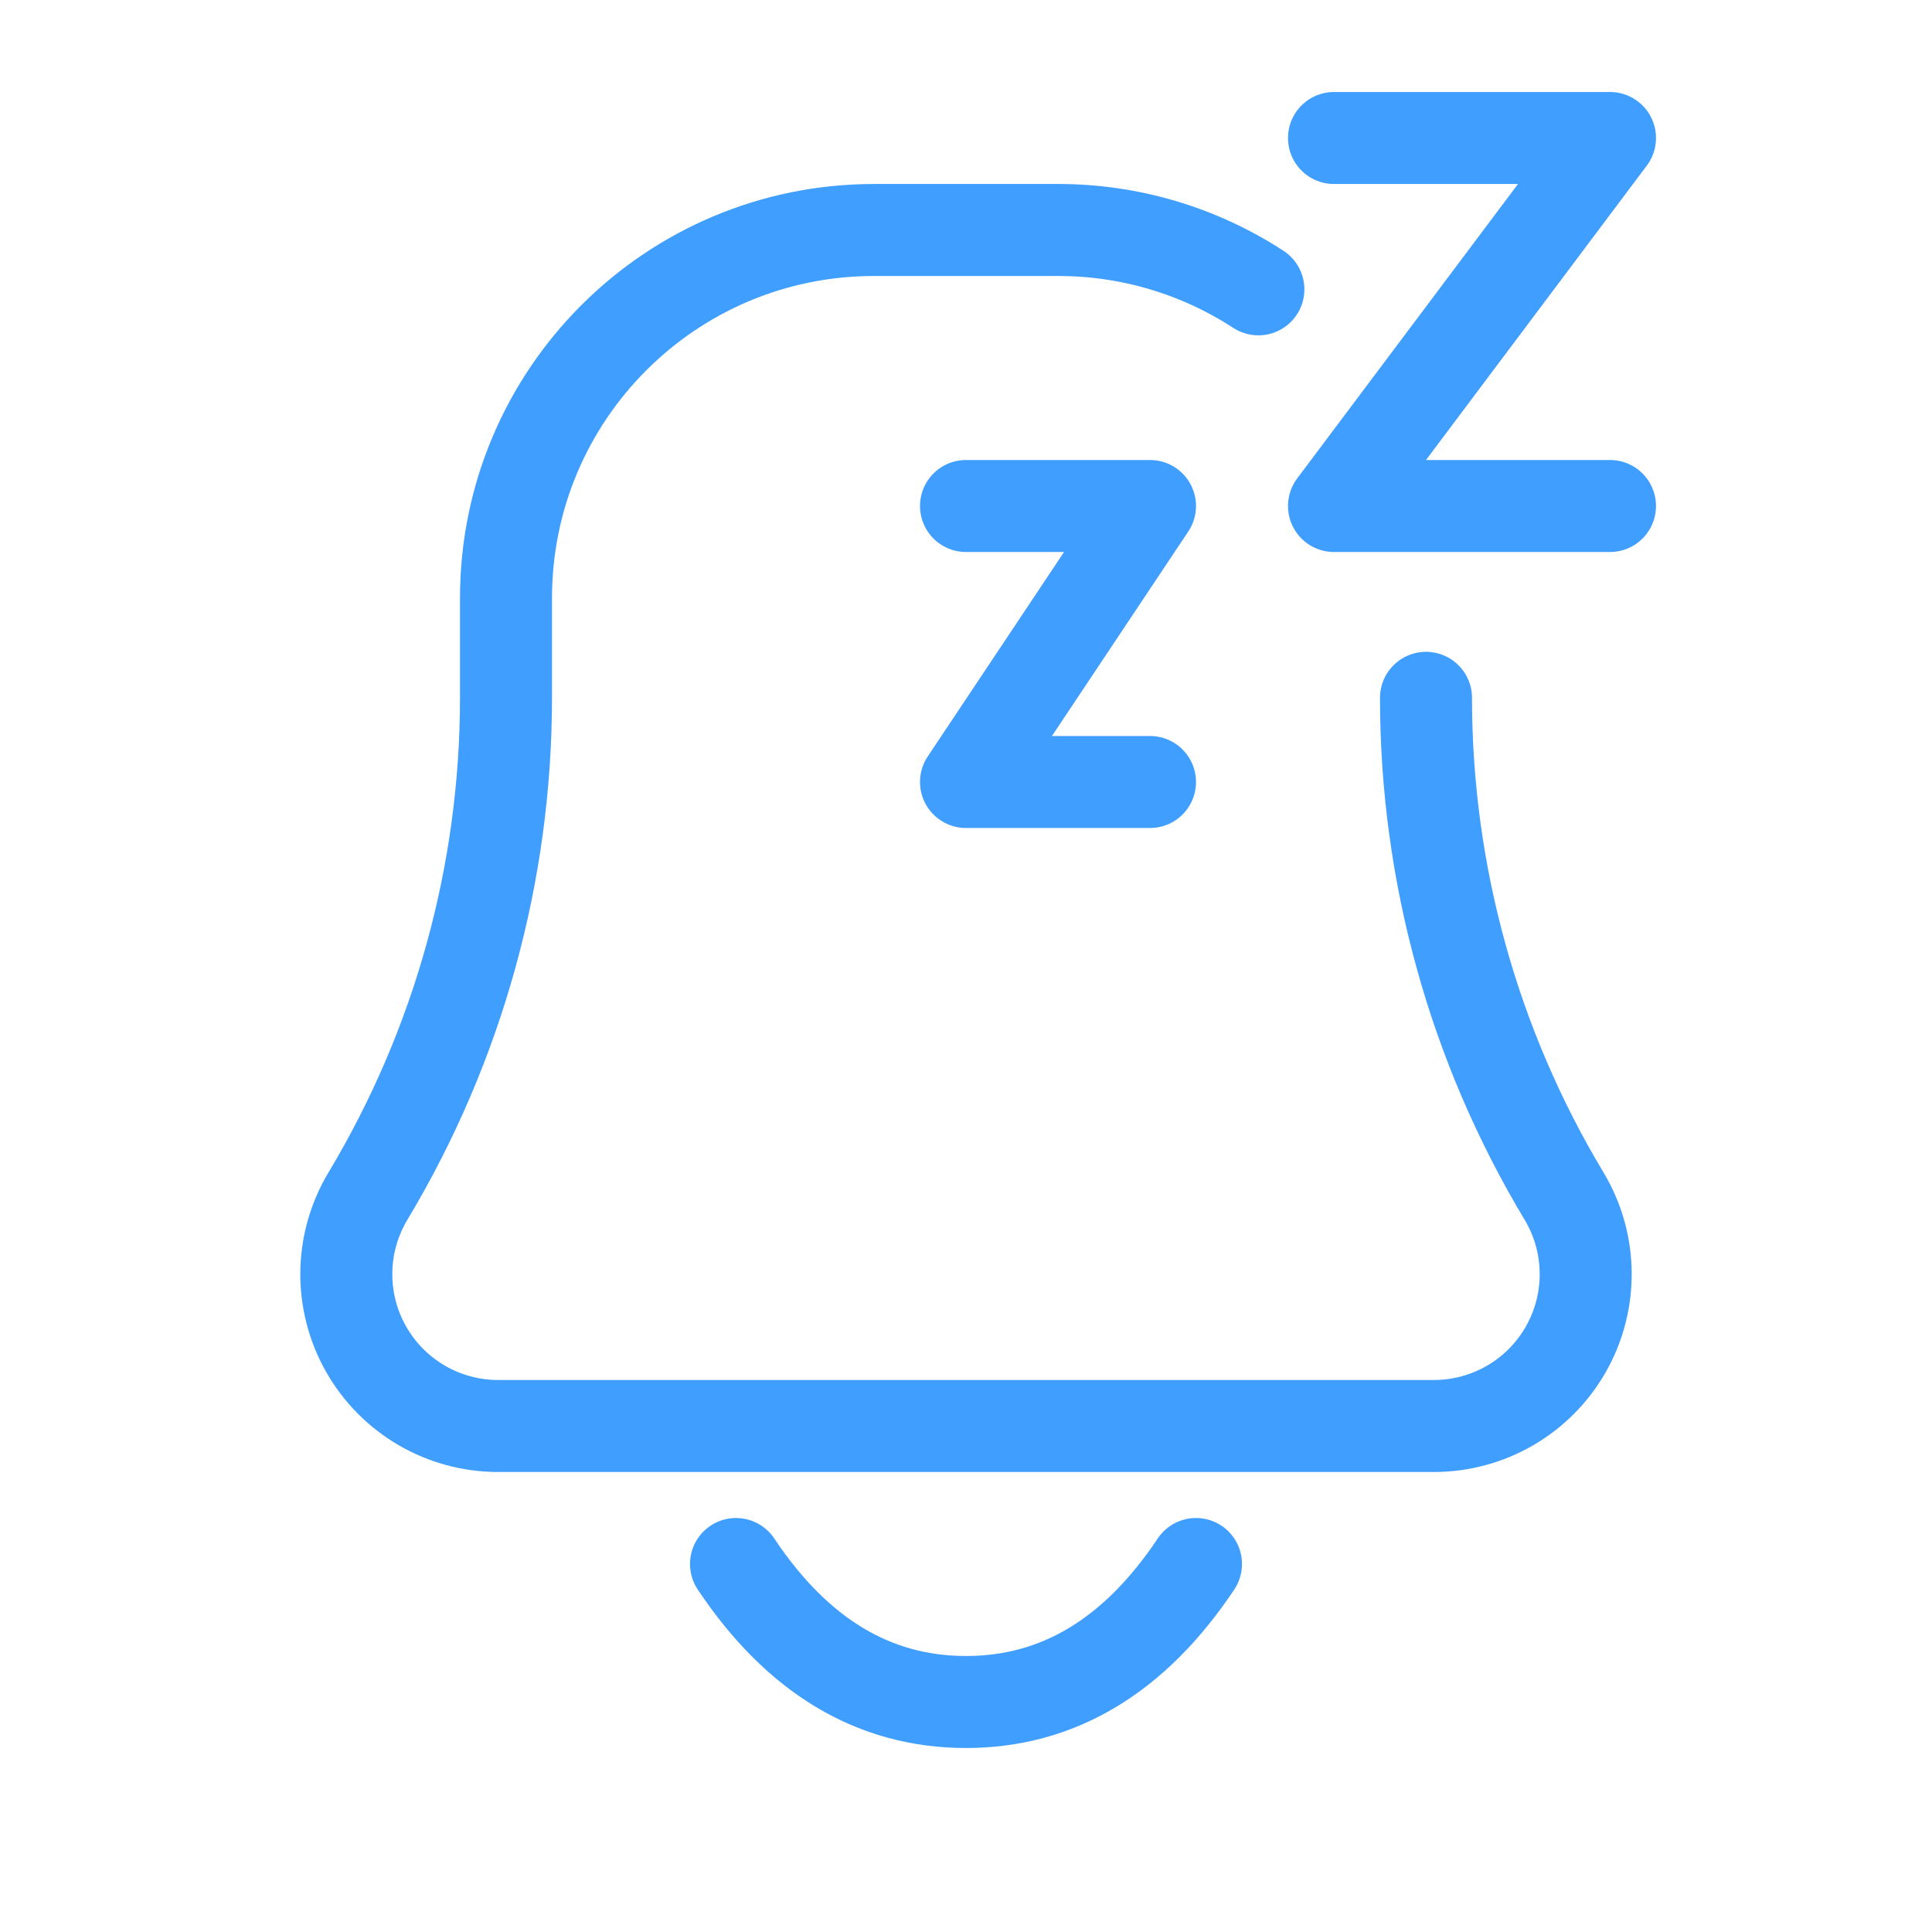
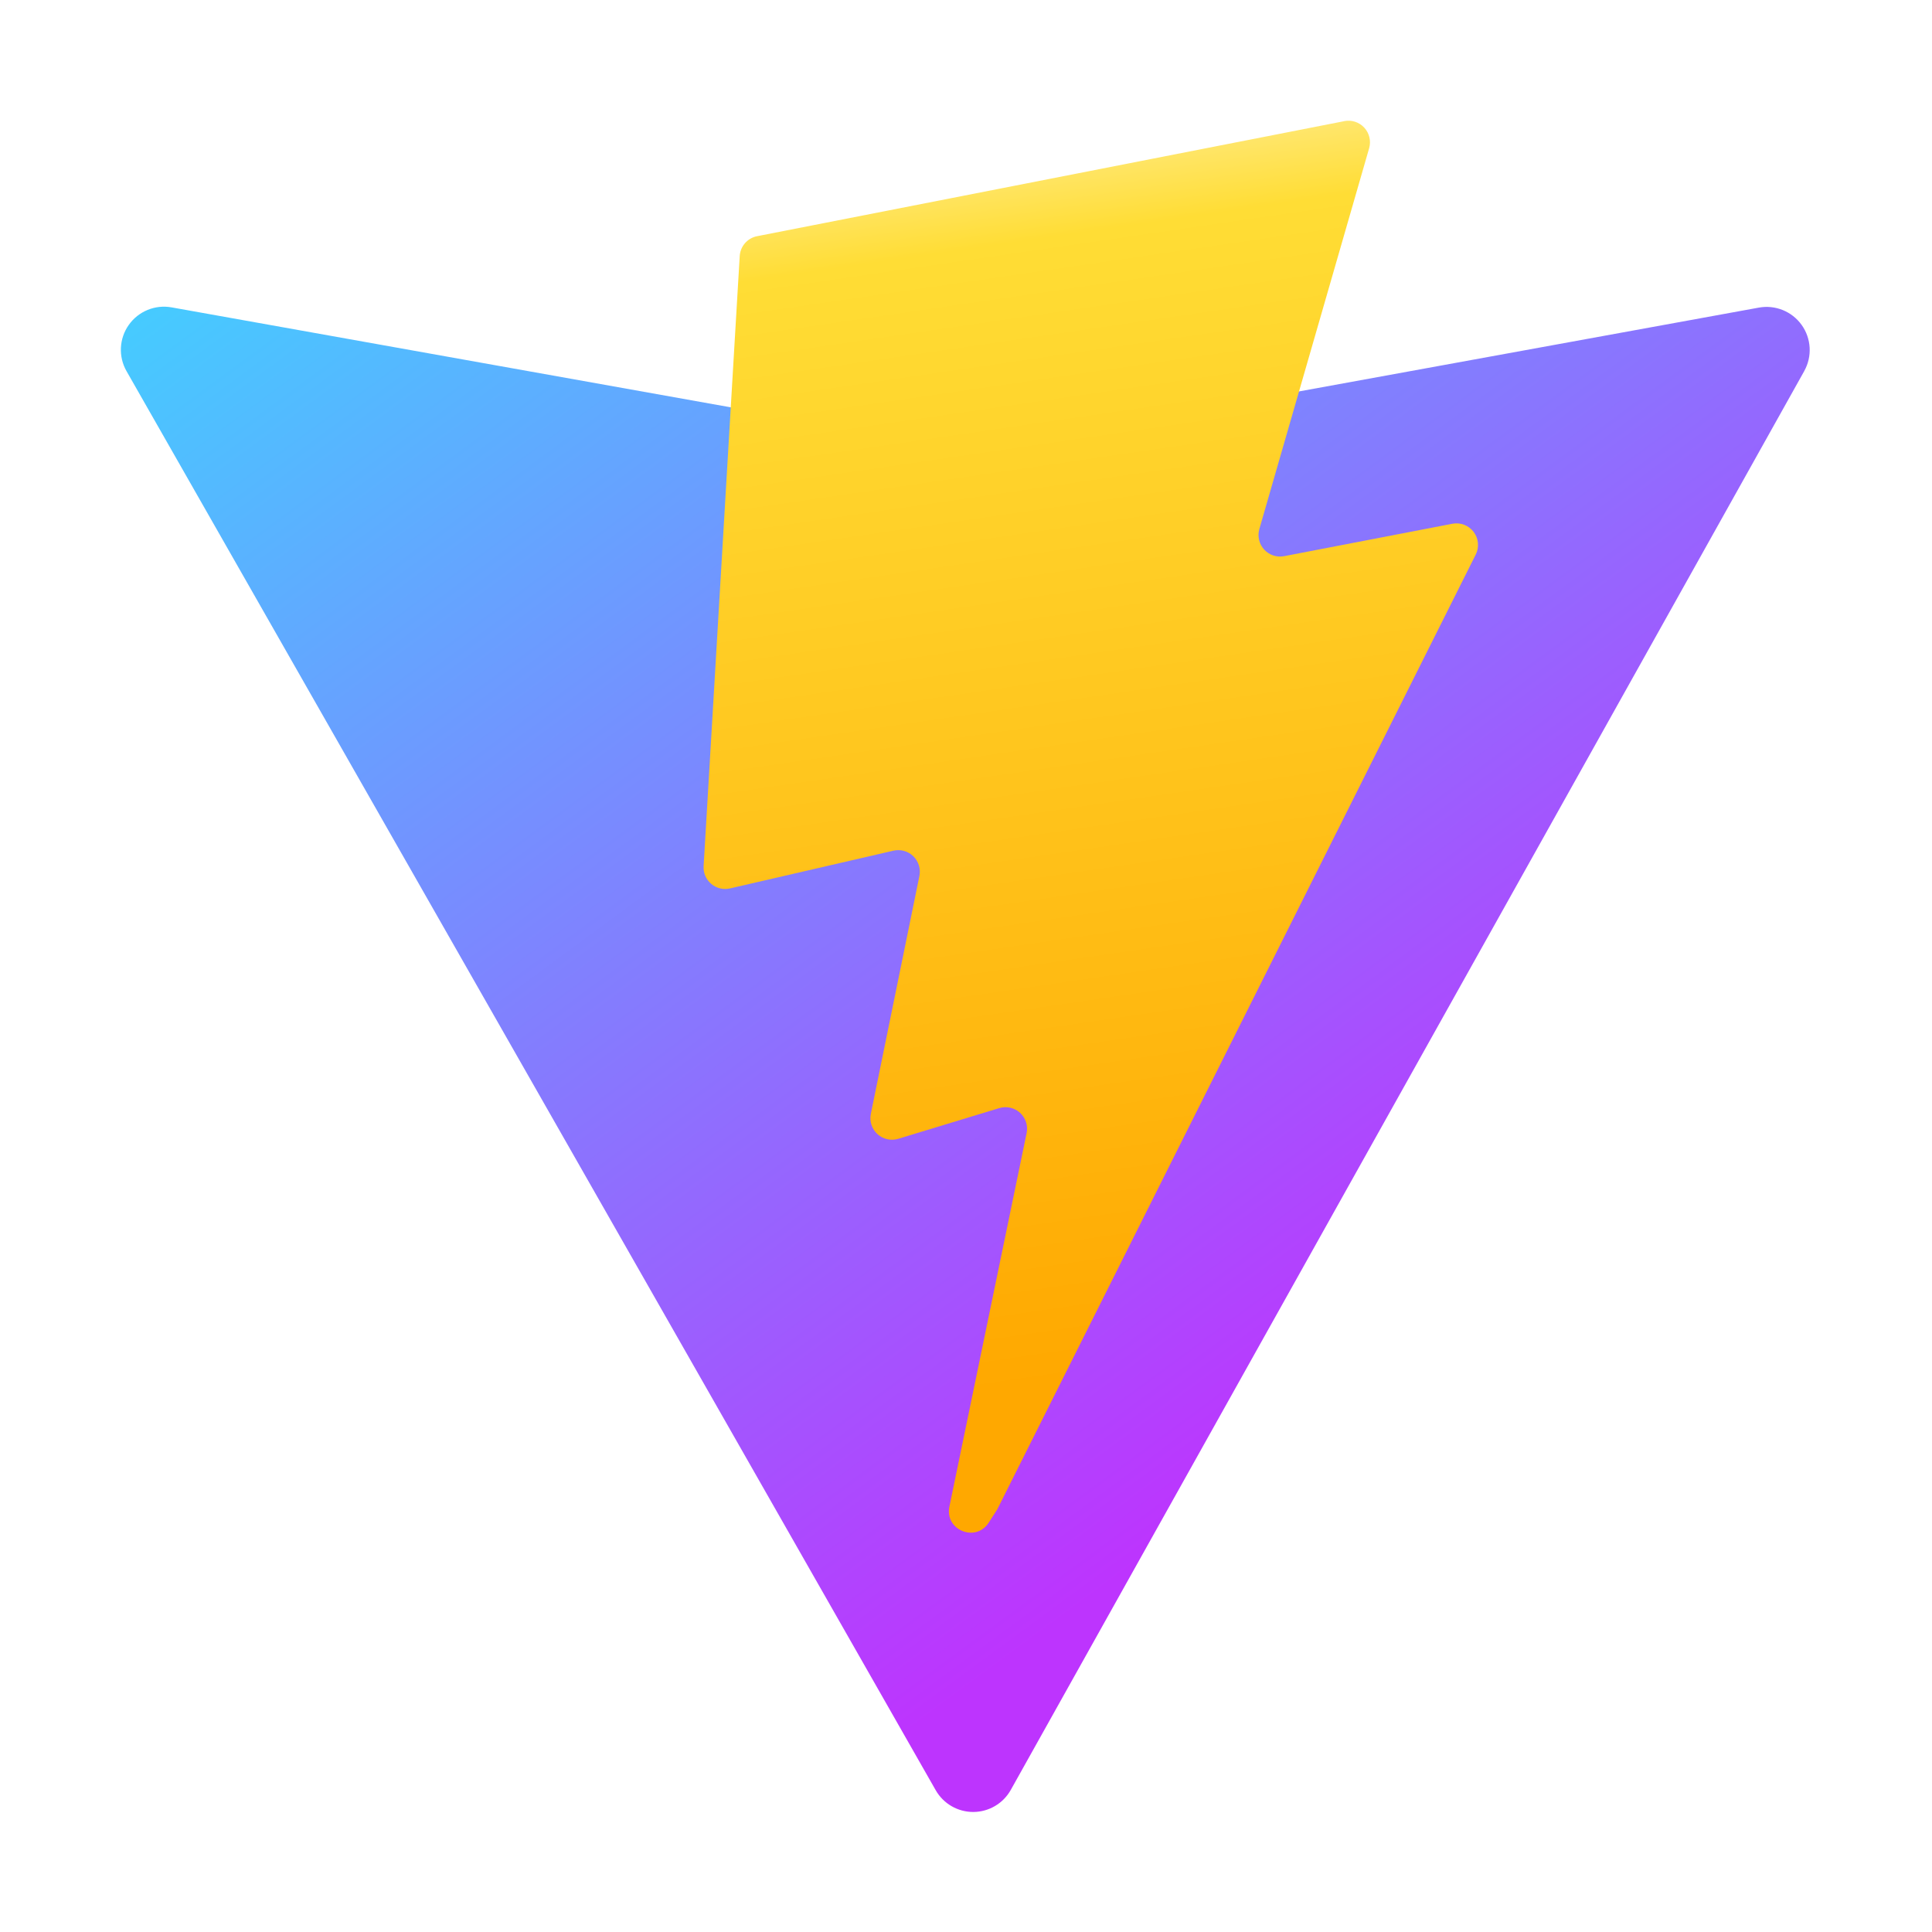
- <svg xmlns="http://www.w3.org/2000/svg" aria-hidden="true" role="img" width="128" height="128" preserveAspectRatio="xMidYMid meet" viewBox="0 0 21 21">
-   <g fill="none" fill-rule="evenodd" stroke="#409eff" stroke-linecap="round" stroke-linejoin="round">
-     <path d="M15.5 7.585c0 1.907.518 3.78 1.5 5.415a1.65 1.65 0 0 1-1.416 2.5H5.415A1.65 1.65 0 0 1 4 13a10.526 10.526 0 0 0 1.5-5.415V6.5a4 4 0 0 1 4-4h2a3.98 3.98 0 0 1 2.178.645" />
-     <path d="M10.5 5.5h2l-2 3h2m2-7h3l-3 4h3M13 17c-.667 1-1.5 1.5-2.5 1.5S8.667 18 8 17" />
+ <svg xmlns="http://www.w3.org/2000/svg" aria-hidden="true" role="img" width="1em" height="1em" preserveAspectRatio="xMidYMid meet" viewBox="0 0 32 32">
+   <g fill="none">
+     <path fill="url(#svgIDa)" d="m29.884 6.146l-13.142 23.5a.714.714 0 0 1-1.244.005L2.096 6.148a.714.714 0 0 1 .746-1.057l13.156 2.352a.714.714 0 0 0 .253 0l12.881-2.348a.714.714 0 0 1 .752 1.05z" />
+     <path fill="url(#svgIDb)" d="M22.264 2.007L12.54 3.912a.357.357 0 0 0-.288.33l-.598 10.104a.357.357 0 0 0 .437.369l2.707-.625a.357.357 0 0 1 .43.42l-.804 3.939a.357.357 0 0 0 .454.413l1.672-.508a.357.357 0 0 1 .454.414l-1.279 6.187c-.08.387.435.598.65.267l.143-.222l7.925-15.815a.357.357 0 0 0-.387-.51l-2.787.537a.357.357 0 0 1-.41-.45l1.818-6.306a.357.357 0 0 0-.412-.45z" />
+     <defs>
+       <linearGradient id="svgIDa" x1="6" x2="235" y1="33" y2="344" gradientTransform="translate(1.34 1.894) scale(.07142)" gradientUnits="userSpaceOnUse">
+         <stop stop-color="#41D1FF" />
+         <stop offset="1" stop-color="#BD34FE" />
+       </linearGradient>
+       <linearGradient id="svgIDb" x1="194.651" x2="236.076" y1="8.818" y2="292.989" gradientTransform="translate(1.34 1.894) scale(.07142)" gradientUnits="userSpaceOnUse">
+         <stop stop-color="#FFEA83" />
+         <stop offset=".083" stop-color="#FFDD35" />
+         <stop offset="1" stop-color="#FFA800" />
+       </linearGradient>
+     </defs>
  </g>
</svg>
